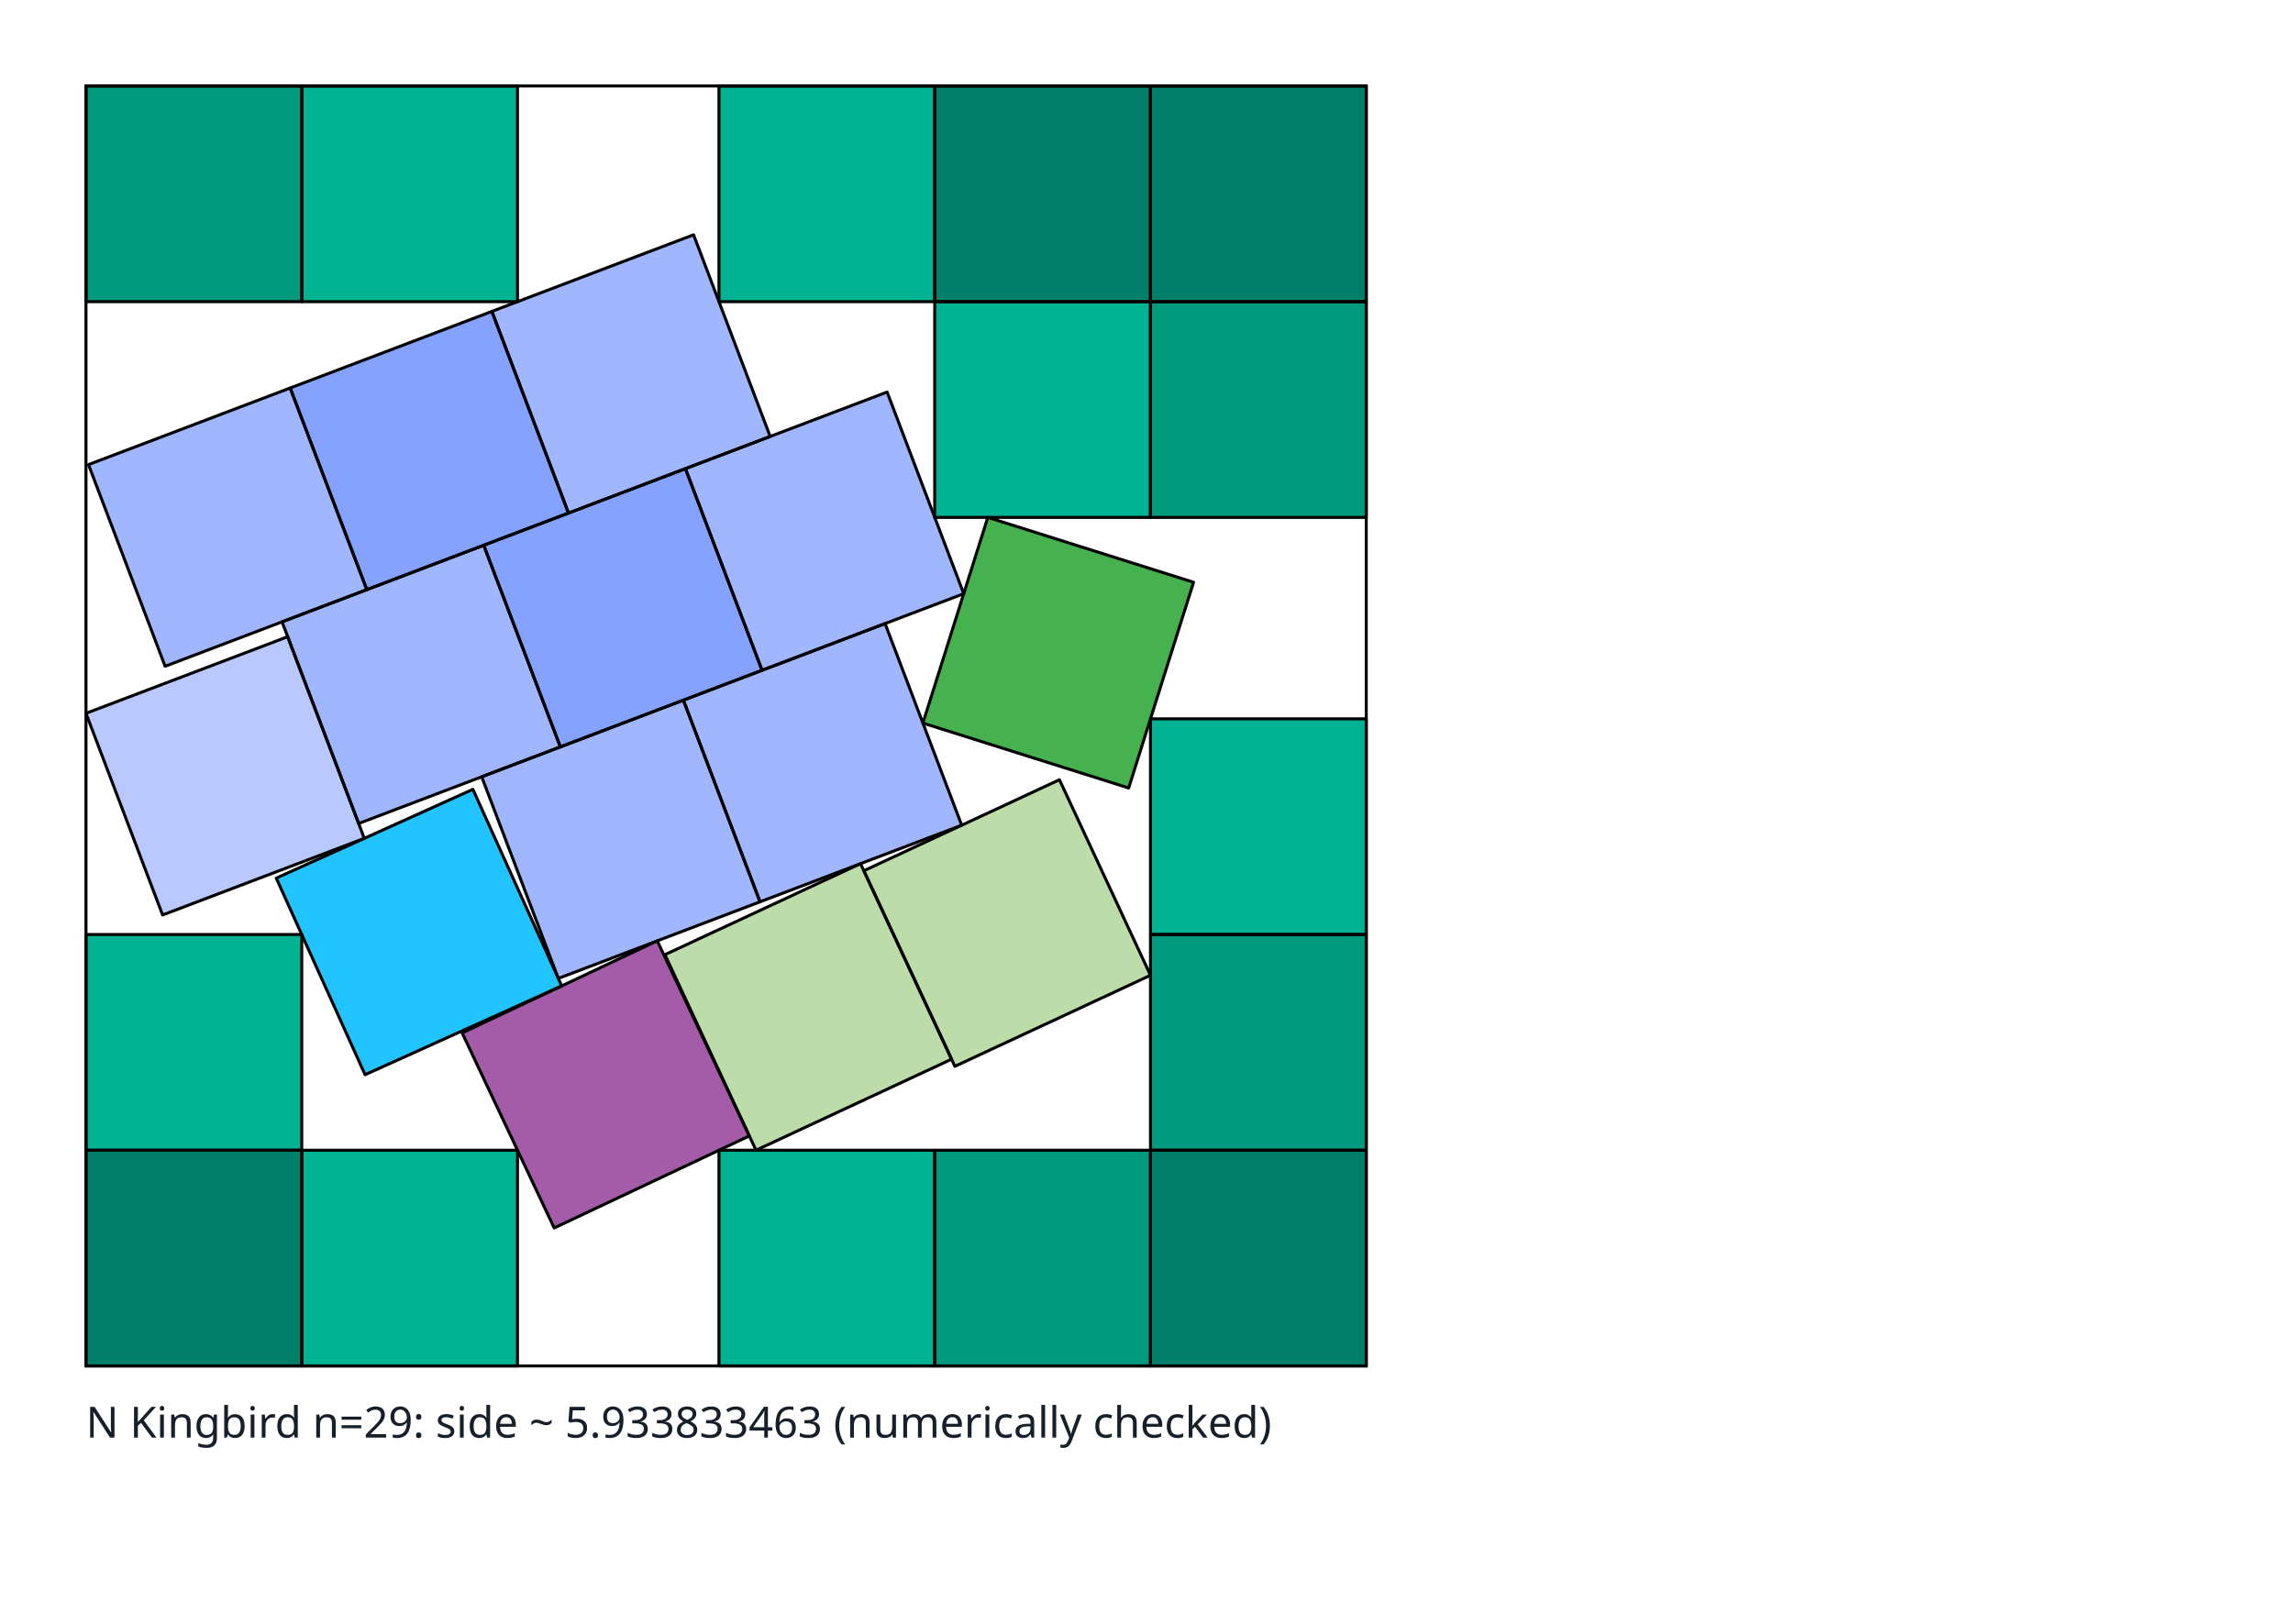
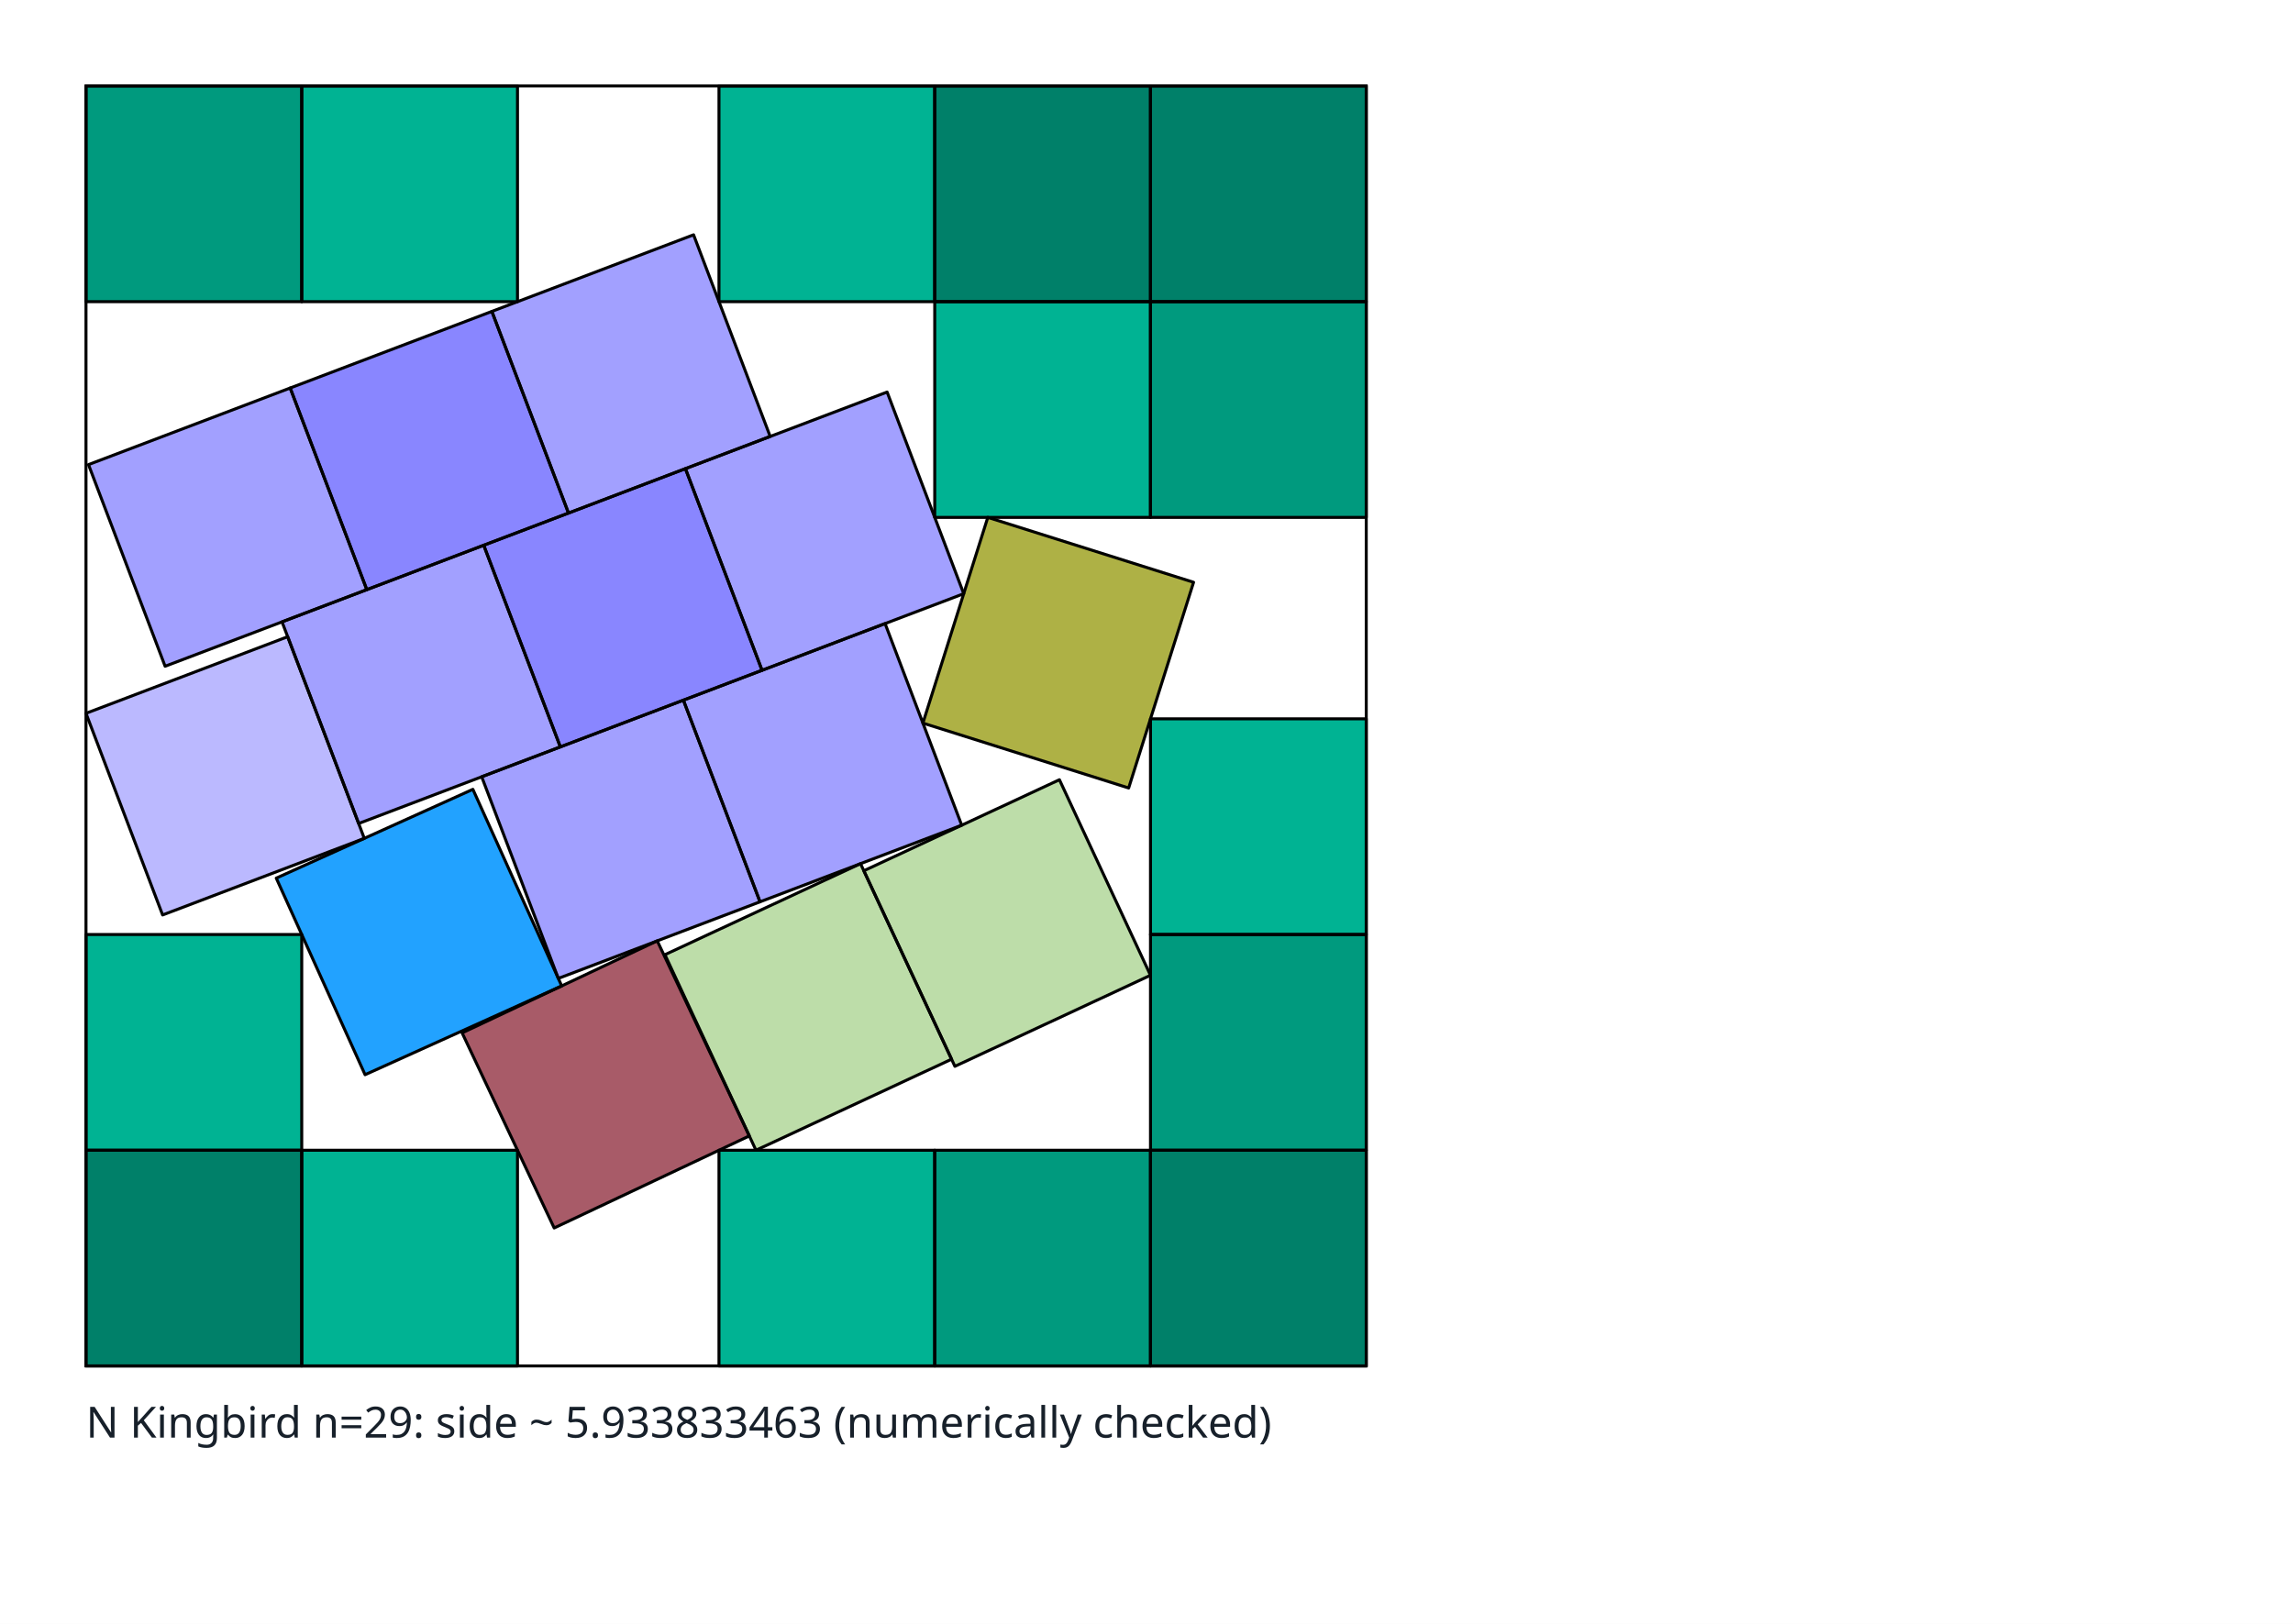
<svg xmlns="http://www.w3.org/2000/svg" width="960" height="680" viewBox="0 0 960 680" role="img" aria-labelledby="figure-title figure-description" data-static-fallback="final">
  <rect width="960" height="680" fill="#ffffff" />
  <g id="panel-0" data-panel="Kingbird n=29">
    <g id="panel-0-fills" data-layer="fills">
      <polygon data-feature="square-fill" data-square="square-00" data-hue-index="0" data-shade-index="0" data-orientation-radians="0.0" points="36,572 126.329,572 126.329,481.671 36,481.671" fill="#008069" fill-opacity="1.0" stroke="none" data-angle-class="0" data-angle-class-residual-radians="0E-59" data-contact-sides="4" data-full-side-contacts="wall-bottom square-01 square-02 wall-left" data-maximum-contact-residual="0" />
      <polygon data-feature="square-fill" data-square="square-01" data-hue-index="0" data-shade-index="2" data-orientation-radians="0.0" points="126.329,572 216.659,572 216.659,481.671 126.329,481.671" fill="#00b393" fill-opacity="1.0" stroke="none" data-angle-class="0" data-angle-class-residual-radians="0E-59" data-contact-sides="2" data-full-side-contacts="wall-bottom square-00" data-maximum-contact-residual="0" />
      <polygon data-feature="square-fill" data-square="square-02" data-hue-index="0" data-shade-index="2" data-orientation-radians="0.0" points="36,481.671 126.329,481.671 126.329,391.341 36,391.341" fill="#00b393" fill-opacity="1.0" stroke="none" data-angle-class="0" data-angle-class-residual-radians="0E-59" data-contact-sides="2" data-full-side-contacts="square-00 wall-left" data-maximum-contact-residual="0E-99" />
      <polygon data-feature="square-fill" data-square="square-03" data-hue-index="0" data-shade-index="0" data-orientation-radians="0.0" points="572,572 481.671,572 481.671,481.671 572,481.671" fill="#008069" fill-opacity="1.0" stroke="none" data-angle-class="0" data-angle-class-residual-radians="0E-59" data-contact-sides="4" data-full-side-contacts="wall-bottom square-04 square-06 wall-right" data-maximum-contact-residual="0" />
      <polygon data-feature="square-fill" data-square="square-04" data-hue-index="0" data-shade-index="1" data-orientation-radians="0.0" points="481.671,572 391.341,572 391.341,481.671 481.671,481.671" fill="#009a7e" fill-opacity="1.0" stroke="none" data-angle-class="0" data-angle-class-residual-radians="0E-59" data-contact-sides="3" data-full-side-contacts="wall-bottom square-05 square-03" data-maximum-contact-residual="0" />
      <polygon data-feature="square-fill" data-square="square-05" data-hue-index="0" data-shade-index="2" data-orientation-radians="0.0" points="391.341,572 301.012,572 301.012,481.671 391.341,481.671" fill="#00b393" fill-opacity="1.0" stroke="none" data-angle-class="0" data-angle-class-residual-radians="0E-59" data-contact-sides="2" data-full-side-contacts="wall-bottom square-04" data-maximum-contact-residual="0" />
      <polygon data-feature="square-fill" data-square="square-06" data-hue-index="0" data-shade-index="1" data-orientation-radians="0.0" points="572,481.671 481.671,481.671 481.671,391.341 572,391.341" fill="#009a7e" fill-opacity="1.0" stroke="none" data-angle-class="0" data-angle-class-residual-radians="0E-59" data-contact-sides="3" data-full-side-contacts="square-03 square-07 wall-right" data-maximum-contact-residual="0E-99" />
      <polygon data-feature="square-fill" data-square="square-07" data-hue-index="0" data-shade-index="2" data-orientation-radians="0.0" points="572,391.341 481.671,391.341 481.671,301.012 572,301.012" fill="#00b393" fill-opacity="1.0" stroke="none" data-angle-class="0" data-angle-class-residual-radians="0E-59" data-contact-sides="2" data-full-side-contacts="square-06 wall-right" data-maximum-contact-residual="0E-99" />
      <polygon data-feature="square-fill" data-square="square-08" data-hue-index="0" data-shade-index="1" data-orientation-radians="0.0" points="36,36 126.329,36 126.329,126.329 36,126.329" fill="#009a7e" fill-opacity="1.0" stroke="none" data-angle-class="0" data-angle-class-residual-radians="0E-59" data-contact-sides="3" data-full-side-contacts="wall-top square-09 wall-left" data-maximum-contact-residual="0E-99" />
      <polygon data-feature="square-fill" data-square="square-09" data-hue-index="0" data-shade-index="2" data-orientation-radians="0.0" points="126.329,36 216.659,36 216.659,126.329 126.329,126.329" fill="#00b393" fill-opacity="1.0" stroke="none" data-angle-class="0" data-angle-class-residual-radians="0E-59" data-contact-sides="2" data-full-side-contacts="wall-top square-08" data-maximum-contact-residual="0E-99" />
      <polygon data-feature="square-fill" data-square="square-10" data-hue-index="0" data-shade-index="0" data-orientation-radians="0.0" points="572,36 481.671,36 481.671,126.329 572,126.329" fill="#008069" fill-opacity="1.0" stroke="none" data-angle-class="0" data-angle-class-residual-radians="0E-59" data-contact-sides="4" data-full-side-contacts="wall-top square-11 square-13 wall-right" data-maximum-contact-residual="0E-99" />
      <polygon data-feature="square-fill" data-square="square-11" data-hue-index="0" data-shade-index="0" data-orientation-radians="0.0" points="481.671,36 391.341,36 391.341,126.329 481.671,126.329" fill="#008069" fill-opacity="1.0" stroke="none" data-angle-class="0" data-angle-class-residual-radians="0E-59" data-contact-sides="4" data-full-side-contacts="wall-top square-12 square-14 square-10" data-maximum-contact-residual="0E-99" />
      <polygon data-feature="square-fill" data-square="square-12" data-hue-index="0" data-shade-index="2" data-orientation-radians="0.0" points="391.341,36 301.012,36 301.012,126.329 391.341,126.329" fill="#00b393" fill-opacity="1.0" stroke="none" data-angle-class="0" data-angle-class-residual-radians="0E-59" data-contact-sides="2" data-full-side-contacts="wall-top square-11" data-maximum-contact-residual="0E-99" />
      <polygon data-feature="square-fill" data-square="square-13" data-hue-index="0" data-shade-index="1" data-orientation-radians="0.0" points="572,126.329 481.671,126.329 481.671,216.659 572,216.659" fill="#009a7e" fill-opacity="1.0" stroke="none" data-angle-class="0" data-angle-class-residual-radians="0E-59" data-contact-sides="3" data-full-side-contacts="square-10 square-14 wall-right" data-maximum-contact-residual="0E-99" />
      <polygon data-feature="square-fill" data-square="square-14" data-hue-index="0" data-shade-index="2" data-orientation-radians="0.0" points="481.671,126.329 391.341,126.329 391.341,216.659 481.671,216.659" fill="#00b393" fill-opacity="1.0" stroke="none" data-angle-class="0" data-angle-class-residual-radians="0E-59" data-contact-sides="2" data-full-side-contacts="square-11 square-13" data-maximum-contact-residual="0E-99" />
-       <polygon data-feature="square-fill" data-square="square-15" data-hue-index="1" data-shade-index="4" data-orientation-radians="0.4408466997570756126575990314258951564619146155175180388" points="232.018,514.223 313.711,475.679 275.167,393.986 193.474,432.53" fill="#a45ba8" fill-opacity="1.0" stroke="none" data-angle-class="1" data-angle-class-residual-radians="0E-59" data-contact-sides="0" data-full-side-contacts="" />
-       <polygon data-feature="square-fill" data-square="square-16" data-hue-index="2" data-shade-index="4" data-orientation-radians="0.4356793502344796901124111978788166580639634971132791442" points="316.5,481.671 398.391,443.549 360.27,361.658 278.379,399.779" fill="#bcdda9" fill-opacity="1.0" stroke="none" data-angle-class="2" data-angle-class-residual-radians="0E-59" data-contact-sides="0" data-full-side-contacts="" />
-       <polygon data-feature="square-fill" data-square="square-17" data-hue-index="2" data-shade-index="4" data-orientation-radians="0.4356793502344796901124111978788166580639634971132791442" points="399.779,446.531 481.671,408.41 443.549,326.518 361.658,364.64" fill="#bcdda9" fill-opacity="1.0" stroke="none" data-angle-class="2" data-angle-class-residual-radians="0E-59" data-contact-sides="0" data-full-side-contacts="" />
-       <polygon data-feature="square-fill" data-square="square-18" data-hue-index="3" data-shade-index="3" data-orientation-radians="0.3630306968412974729161182861099422815861849508462236163" points="238.009,214.846 322.451,182.77 290.375,98.327 205.932,130.404" fill="#a0b6ff" fill-opacity="1.0" stroke="none" data-angle-class="3" data-angle-class-residual-radians="0E-59" data-contact-sides="1" data-full-side-contacts="square-19" data-maximum-contact-residual="0E-99" />
-       <polygon data-feature="square-fill" data-square="square-19" data-hue-index="3" data-shade-index="2" data-orientation-radians="0.3630306968412974729161182861099422815861849508462236163" points="153.567,246.923 238.009,214.846 205.932,130.404 121.49,162.481" fill="#86a2ff" fill-opacity="1.0" stroke="none" data-angle-class="3" data-angle-class-residual-radians="0E-59" data-contact-sides="2" data-full-side-contacts="square-18 square-20" data-maximum-contact-residual="0E-99" />
-       <polygon data-feature="square-fill" data-square="square-20" data-hue-index="3" data-shade-index="3" data-orientation-radians="0.3630306968412974729161182861099422815861849508462236163" points="69.125,279 153.567,246.923 121.49,162.481 37.048,194.558" fill="#a0b6ff" fill-opacity="1.0" stroke="none" data-angle-class="3" data-angle-class-residual-radians="0E-59" data-contact-sides="1" data-full-side-contacts="square-19" data-maximum-contact-residual="0E-100" />
-       <polygon data-feature="square-fill" data-square="square-21" data-hue-index="4" data-shade-index="4" data-orientation-radians="1.265254302155277767495395710549655592793005020590467134" points="386.389,302.805 472.534,329.977 499.706,243.831 413.561,216.659" fill="#45b14f" fill-opacity="1.0" stroke="none" data-angle-class="4" data-angle-class-residual-radians="0E-59" data-contact-sides="0" data-full-side-contacts="" />
-       <polygon data-feature="square-fill" data-square="square-22" data-hue-index="3" data-shade-index="3" data-orientation-radians="0.3630306968412974729161182861099422815861849508462236163" points="319.038,280.693 403.481,248.616 371.404,164.174 286.962,196.251" fill="#a0b6ff" fill-opacity="1.0" stroke="none" data-angle-class="3" data-angle-class-residual-radians="0E-59" data-contact-sides="1" data-full-side-contacts="square-23" data-maximum-contact-residual="0E-99" />
-       <polygon data-feature="square-fill" data-square="square-23" data-hue-index="3" data-shade-index="2" data-orientation-radians="0.3630306968412974729161182861099422815861849508462236163" points="234.596,312.77 319.038,280.693 286.962,196.251 202.519,228.328" fill="#86a2ff" fill-opacity="1.0" stroke="none" data-angle-class="3" data-angle-class-residual-radians="0E-59" data-contact-sides="2" data-full-side-contacts="square-22 square-24" data-maximum-contact-residual="0E-99" />
-       <polygon data-feature="square-fill" data-square="square-24" data-hue-index="3" data-shade-index="3" data-orientation-radians="0.3630306968412974729161182861099422815861849508462236163" points="150.154,344.847 234.596,312.77 202.519,228.328 118.077,260.405" fill="#a0b6ff" fill-opacity="1.0" stroke="none" data-angle-class="3" data-angle-class-residual-radians="0E-59" data-contact-sides="1" data-full-side-contacts="square-23" data-maximum-contact-residual="0E-99" />
-       <polygon data-feature="square-fill" data-square="square-25" data-hue-index="3" data-shade-index="4" data-orientation-radians="0.3630306968412974729161182861099422815861849508462236163" points="68.077,383.15 152.519,351.073 120.442,266.631 36,298.707" fill="#b9c9ff" fill-opacity="1.0" stroke="none" data-angle-class="3" data-angle-class-residual-radians="0E-59" data-contact-sides="0" data-full-side-contacts="" />
-       <polygon data-feature="square-fill" data-square="square-26" data-hue-index="5" data-shade-index="4" data-orientation-radians="0.4242608898583287383299333145794665636177551424071489448" points="152.845,450.043 235.166,412.859 197.982,330.538 115.661,367.722" fill="#22c4ff" fill-opacity="1.0" stroke="none" data-angle-class="5" data-angle-class-residual-radians="0E-59" data-contact-sides="0" data-full-side-contacts="" />
-       <polygon data-feature="square-fill" data-square="square-27" data-hue-index="3" data-shade-index="3" data-orientation-radians="0.3630306968412974729161182861099422815861849508462236163" points="233.748,409.719 318.19,377.643 286.113,293.2 201.671,325.277" fill="#a0b6ff" fill-opacity="1.0" stroke="none" data-angle-class="3" data-angle-class-residual-radians="0E-59" data-contact-sides="1" data-full-side-contacts="square-28" data-maximum-contact-residual="0E-99" />
-       <polygon data-feature="square-fill" data-square="square-28" data-hue-index="3" data-shade-index="3" data-orientation-radians="0.3630306968412974729161182861099422815861849508462236163" points="318.19,377.643 402.632,345.566 370.555,261.124 286.113,293.2" fill="#a0b6ff" fill-opacity="1.0" stroke="none" data-angle-class="3" data-angle-class-residual-radians="0E-59" data-contact-sides="1" data-full-side-contacts="square-27" data-maximum-contact-residual="0E-99" />
+       <polygon data-feature="square-fill" data-square="square-15" data-hue-index="1" data-shade-index="4" data-orientation-radians="0.4408466997570756126575990314258951564619146155175180388" points="232.018,514.223 313.711,475.679 275.167,393.986 193.474,432.53" fill="#a85b68" fill-opacity="1.0" stroke="none" data-angle-class="1" data-angle-class-residual-radians="0E-59" data-contact-sides="0" data-full-side-contacts="" />
+       <polygon data-feature="square-fill" data-square="square-16" data-hue-index="2" data-shade-index="4" data-orientation-radians="0.4356793502344796901124111978788166580639634971132791442" points="316.5,481.671 398.391,443.549 360.27,361.658 278.379,399.779" fill="#bddda9" fill-opacity="1.0" stroke="none" data-angle-class="2" data-angle-class-residual-radians="0E-59" data-contact-sides="0" data-full-side-contacts="" />
+       <polygon data-feature="square-fill" data-square="square-17" data-hue-index="2" data-shade-index="4" data-orientation-radians="0.4356793502344796901124111978788166580639634971132791442" points="399.779,446.531 481.671,408.41 443.549,326.518 361.658,364.64" fill="#bddda9" fill-opacity="1.0" stroke="none" data-angle-class="2" data-angle-class-residual-radians="0E-59" data-contact-sides="0" data-full-side-contacts="" />
+       <polygon data-feature="square-fill" data-square="square-18" data-hue-index="3" data-shade-index="3" data-orientation-radians="0.3630306968412974729161182861099422815861849508462236163" points="238.009,214.846 322.451,182.77 290.375,98.327 205.932,130.404" fill="#a2a0ff" fill-opacity="1.0" stroke="none" data-angle-class="3" data-angle-class-residual-radians="0E-59" data-contact-sides="1" data-full-side-contacts="square-19" data-maximum-contact-residual="0E-99" />
+       <polygon data-feature="square-fill" data-square="square-19" data-hue-index="3" data-shade-index="2" data-orientation-radians="0.3630306968412974729161182861099422815861849508462236163" points="153.567,246.923 238.009,214.846 205.932,130.404 121.49,162.481" fill="#8986ff" fill-opacity="1.0" stroke="none" data-angle-class="3" data-angle-class-residual-radians="0E-59" data-contact-sides="2" data-full-side-contacts="square-18 square-20" data-maximum-contact-residual="0E-99" />
+       <polygon data-feature="square-fill" data-square="square-20" data-hue-index="3" data-shade-index="3" data-orientation-radians="0.3630306968412974729161182861099422815861849508462236163" points="69.125,279 153.567,246.923 121.49,162.481 37.048,194.558" fill="#a2a0ff" fill-opacity="1.0" stroke="none" data-angle-class="3" data-angle-class-residual-radians="0E-59" data-contact-sides="1" data-full-side-contacts="square-19" data-maximum-contact-residual="0E-100" />
+       <polygon data-feature="square-fill" data-square="square-21" data-hue-index="4" data-shade-index="4" data-orientation-radians="1.265254302155277767495395710549655592793005020590467134" points="386.389,302.805 472.534,329.977 499.706,243.831 413.561,216.659" fill="#aeb145" fill-opacity="1.0" stroke="none" data-angle-class="4" data-angle-class-residual-radians="0E-59" data-contact-sides="0" data-full-side-contacts="" />
+       <polygon data-feature="square-fill" data-square="square-22" data-hue-index="3" data-shade-index="3" data-orientation-radians="0.3630306968412974729161182861099422815861849508462236163" points="319.038,280.693 403.481,248.616 371.404,164.174 286.962,196.251" fill="#a2a0ff" fill-opacity="1.0" stroke="none" data-angle-class="3" data-angle-class-residual-radians="0E-59" data-contact-sides="1" data-full-side-contacts="square-23" data-maximum-contact-residual="0E-99" />
+       <polygon data-feature="square-fill" data-square="square-23" data-hue-index="3" data-shade-index="2" data-orientation-radians="0.3630306968412974729161182861099422815861849508462236163" points="234.596,312.77 319.038,280.693 286.962,196.251 202.519,228.328" fill="#8986ff" fill-opacity="1.0" stroke="none" data-angle-class="3" data-angle-class-residual-radians="0E-59" data-contact-sides="2" data-full-side-contacts="square-22 square-24" data-maximum-contact-residual="0E-99" />
+       <polygon data-feature="square-fill" data-square="square-24" data-hue-index="3" data-shade-index="3" data-orientation-radians="0.3630306968412974729161182861099422815861849508462236163" points="150.154,344.847 234.596,312.77 202.519,228.328 118.077,260.405" fill="#a2a0ff" fill-opacity="1.0" stroke="none" data-angle-class="3" data-angle-class-residual-radians="0E-59" data-contact-sides="1" data-full-side-contacts="square-23" data-maximum-contact-residual="0E-99" />
+       <polygon data-feature="square-fill" data-square="square-25" data-hue-index="3" data-shade-index="4" data-orientation-radians="0.3630306968412974729161182861099422815861849508462236163" points="68.077,383.15 152.519,351.073 120.442,266.631 36,298.707" fill="#bbb9ff" fill-opacity="1.0" stroke="none" data-angle-class="3" data-angle-class-residual-radians="0E-59" data-contact-sides="0" data-full-side-contacts="" />
+       <polygon data-feature="square-fill" data-square="square-26" data-hue-index="5" data-shade-index="4" data-orientation-radians="0.4242608898583287383299333145794665636177551424071489448" points="152.845,450.043 235.166,412.859 197.982,330.538 115.661,367.722" fill="#22a2ff" fill-opacity="1.0" stroke="none" data-angle-class="5" data-angle-class-residual-radians="0E-59" data-contact-sides="0" data-full-side-contacts="" />
+       <polygon data-feature="square-fill" data-square="square-27" data-hue-index="3" data-shade-index="3" data-orientation-radians="0.3630306968412974729161182861099422815861849508462236163" points="233.748,409.719 318.19,377.643 286.113,293.2 201.671,325.277" fill="#a2a0ff" fill-opacity="1.0" stroke="none" data-angle-class="3" data-angle-class-residual-radians="0E-59" data-contact-sides="1" data-full-side-contacts="square-28" data-maximum-contact-residual="0E-99" />
+       <polygon data-feature="square-fill" data-square="square-28" data-hue-index="3" data-shade-index="3" data-orientation-radians="0.3630306968412974729161182861099422815861849508462236163" points="318.19,377.643 402.632,345.566 370.555,261.124 286.113,293.2" fill="#a2a0ff" fill-opacity="1.0" stroke="none" data-angle-class="3" data-angle-class-residual-radians="0E-59" data-contact-sides="1" data-full-side-contacts="square-27" data-maximum-contact-residual="0E-99" />
    </g>
    <g id="panel-0-outlines" data-layer="outlines">
      <polygon data-feature="square-outline" data-square="square-00" points="36,572 126.329,572 126.329,481.671 36,481.671" stroke-linejoin="round" fill="none" stroke="#000000" stroke-width="1.25" vector-effect="non-scaling-stroke" />
      <polygon data-feature="square-outline" data-square="square-01" points="126.329,572 216.659,572 216.659,481.671 126.329,481.671" stroke-linejoin="round" fill="none" stroke="#000000" stroke-width="1.25" vector-effect="non-scaling-stroke" />
      <polygon data-feature="square-outline" data-square="square-02" points="36,481.671 126.329,481.671 126.329,391.341 36,391.341" stroke-linejoin="round" fill="none" stroke="#000000" stroke-width="1.25" vector-effect="non-scaling-stroke" />
      <polygon data-feature="square-outline" data-square="square-03" points="572,572 481.671,572 481.671,481.671 572,481.671" stroke-linejoin="round" fill="none" stroke="#000000" stroke-width="1.25" vector-effect="non-scaling-stroke" />
      <polygon data-feature="square-outline" data-square="square-04" points="481.671,572 391.341,572 391.341,481.671 481.671,481.671" stroke-linejoin="round" fill="none" stroke="#000000" stroke-width="1.25" vector-effect="non-scaling-stroke" />
      <polygon data-feature="square-outline" data-square="square-05" points="391.341,572 301.012,572 301.012,481.671 391.341,481.671" stroke-linejoin="round" fill="none" stroke="#000000" stroke-width="1.25" vector-effect="non-scaling-stroke" />
      <polygon data-feature="square-outline" data-square="square-06" points="572,481.671 481.671,481.671 481.671,391.341 572,391.341" stroke-linejoin="round" fill="none" stroke="#000000" stroke-width="1.25" vector-effect="non-scaling-stroke" />
      <polygon data-feature="square-outline" data-square="square-07" points="572,391.341 481.671,391.341 481.671,301.012 572,301.012" stroke-linejoin="round" fill="none" stroke="#000000" stroke-width="1.25" vector-effect="non-scaling-stroke" />
      <polygon data-feature="square-outline" data-square="square-08" points="36,36 126.329,36 126.329,126.329 36,126.329" stroke-linejoin="round" fill="none" stroke="#000000" stroke-width="1.25" vector-effect="non-scaling-stroke" />
      <polygon data-feature="square-outline" data-square="square-09" points="126.329,36 216.659,36 216.659,126.329 126.329,126.329" stroke-linejoin="round" fill="none" stroke="#000000" stroke-width="1.25" vector-effect="non-scaling-stroke" />
      <polygon data-feature="square-outline" data-square="square-10" points="572,36 481.671,36 481.671,126.329 572,126.329" stroke-linejoin="round" fill="none" stroke="#000000" stroke-width="1.25" vector-effect="non-scaling-stroke" />
      <polygon data-feature="square-outline" data-square="square-11" points="481.671,36 391.341,36 391.341,126.329 481.671,126.329" stroke-linejoin="round" fill="none" stroke="#000000" stroke-width="1.25" vector-effect="non-scaling-stroke" />
      <polygon data-feature="square-outline" data-square="square-12" points="391.341,36 301.012,36 301.012,126.329 391.341,126.329" stroke-linejoin="round" fill="none" stroke="#000000" stroke-width="1.25" vector-effect="non-scaling-stroke" />
      <polygon data-feature="square-outline" data-square="square-13" points="572,126.329 481.671,126.329 481.671,216.659 572,216.659" stroke-linejoin="round" fill="none" stroke="#000000" stroke-width="1.25" vector-effect="non-scaling-stroke" />
      <polygon data-feature="square-outline" data-square="square-14" points="481.671,126.329 391.341,126.329 391.341,216.659 481.671,216.659" stroke-linejoin="round" fill="none" stroke="#000000" stroke-width="1.25" vector-effect="non-scaling-stroke" />
      <polygon data-feature="square-outline" data-square="square-15" points="232.018,514.223 313.711,475.679 275.167,393.986 193.474,432.53" stroke-linejoin="round" fill="none" stroke="#000000" stroke-width="1.25" vector-effect="non-scaling-stroke" />
      <polygon data-feature="square-outline" data-square="square-16" points="316.5,481.671 398.391,443.549 360.27,361.658 278.379,399.779" stroke-linejoin="round" fill="none" stroke="#000000" stroke-width="1.25" vector-effect="non-scaling-stroke" />
      <polygon data-feature="square-outline" data-square="square-17" points="399.779,446.531 481.671,408.41 443.549,326.518 361.658,364.64" stroke-linejoin="round" fill="none" stroke="#000000" stroke-width="1.25" vector-effect="non-scaling-stroke" />
      <polygon data-feature="square-outline" data-square="square-18" points="238.009,214.846 322.451,182.77 290.375,98.327 205.932,130.404" stroke-linejoin="round" fill="none" stroke="#000000" stroke-width="1.25" vector-effect="non-scaling-stroke" />
      <polygon data-feature="square-outline" data-square="square-19" points="153.567,246.923 238.009,214.846 205.932,130.404 121.49,162.481" stroke-linejoin="round" fill="none" stroke="#000000" stroke-width="1.25" vector-effect="non-scaling-stroke" />
      <polygon data-feature="square-outline" data-square="square-20" points="69.125,279 153.567,246.923 121.49,162.481 37.048,194.558" stroke-linejoin="round" fill="none" stroke="#000000" stroke-width="1.25" vector-effect="non-scaling-stroke" />
      <polygon data-feature="square-outline" data-square="square-21" points="386.389,302.805 472.534,329.977 499.706,243.831 413.561,216.659" stroke-linejoin="round" fill="none" stroke="#000000" stroke-width="1.25" vector-effect="non-scaling-stroke" />
      <polygon data-feature="square-outline" data-square="square-22" points="319.038,280.693 403.481,248.616 371.404,164.174 286.962,196.251" stroke-linejoin="round" fill="none" stroke="#000000" stroke-width="1.25" vector-effect="non-scaling-stroke" />
      <polygon data-feature="square-outline" data-square="square-23" points="234.596,312.77 319.038,280.693 286.962,196.251 202.519,228.328" stroke-linejoin="round" fill="none" stroke="#000000" stroke-width="1.25" vector-effect="non-scaling-stroke" />
      <polygon data-feature="square-outline" data-square="square-24" points="150.154,344.847 234.596,312.77 202.519,228.328 118.077,260.405" stroke-linejoin="round" fill="none" stroke="#000000" stroke-width="1.25" vector-effect="non-scaling-stroke" />
      <polygon data-feature="square-outline" data-square="square-25" points="68.077,383.15 152.519,351.073 120.442,266.631 36,298.707" stroke-linejoin="round" fill="none" stroke="#000000" stroke-width="1.25" vector-effect="non-scaling-stroke" />
      <polygon data-feature="square-outline" data-square="square-26" points="152.845,450.043 235.166,412.859 197.982,330.538 115.661,367.722" stroke-linejoin="round" fill="none" stroke="#000000" stroke-width="1.25" vector-effect="non-scaling-stroke" />
      <polygon data-feature="square-outline" data-square="square-27" points="233.748,409.719 318.19,377.643 286.113,293.2 201.671,325.277" stroke-linejoin="round" fill="none" stroke="#000000" stroke-width="1.25" vector-effect="non-scaling-stroke" />
      <polygon data-feature="square-outline" data-square="square-28" points="318.19,377.643 402.632,345.566 370.555,261.124 286.113,293.2" stroke-linejoin="round" fill="none" stroke="#000000" stroke-width="1.25" vector-effect="non-scaling-stroke" />
      <rect data-feature="container-outline" x="36" y="36" width="536" height="536" fill="none" stroke="#000000" stroke-width="1.25" vector-effect="non-scaling-stroke" />
    </g>
  </g>
  <text x="36" y="602" font-size="18" font-family="system-ui, sans-serif" fill="#17202a" data-evidence="numerically-checked" stroke-dasharray="none">N Kingbird n=29: side ~ 5.933833463 (numerically checked)</text>
</svg>
